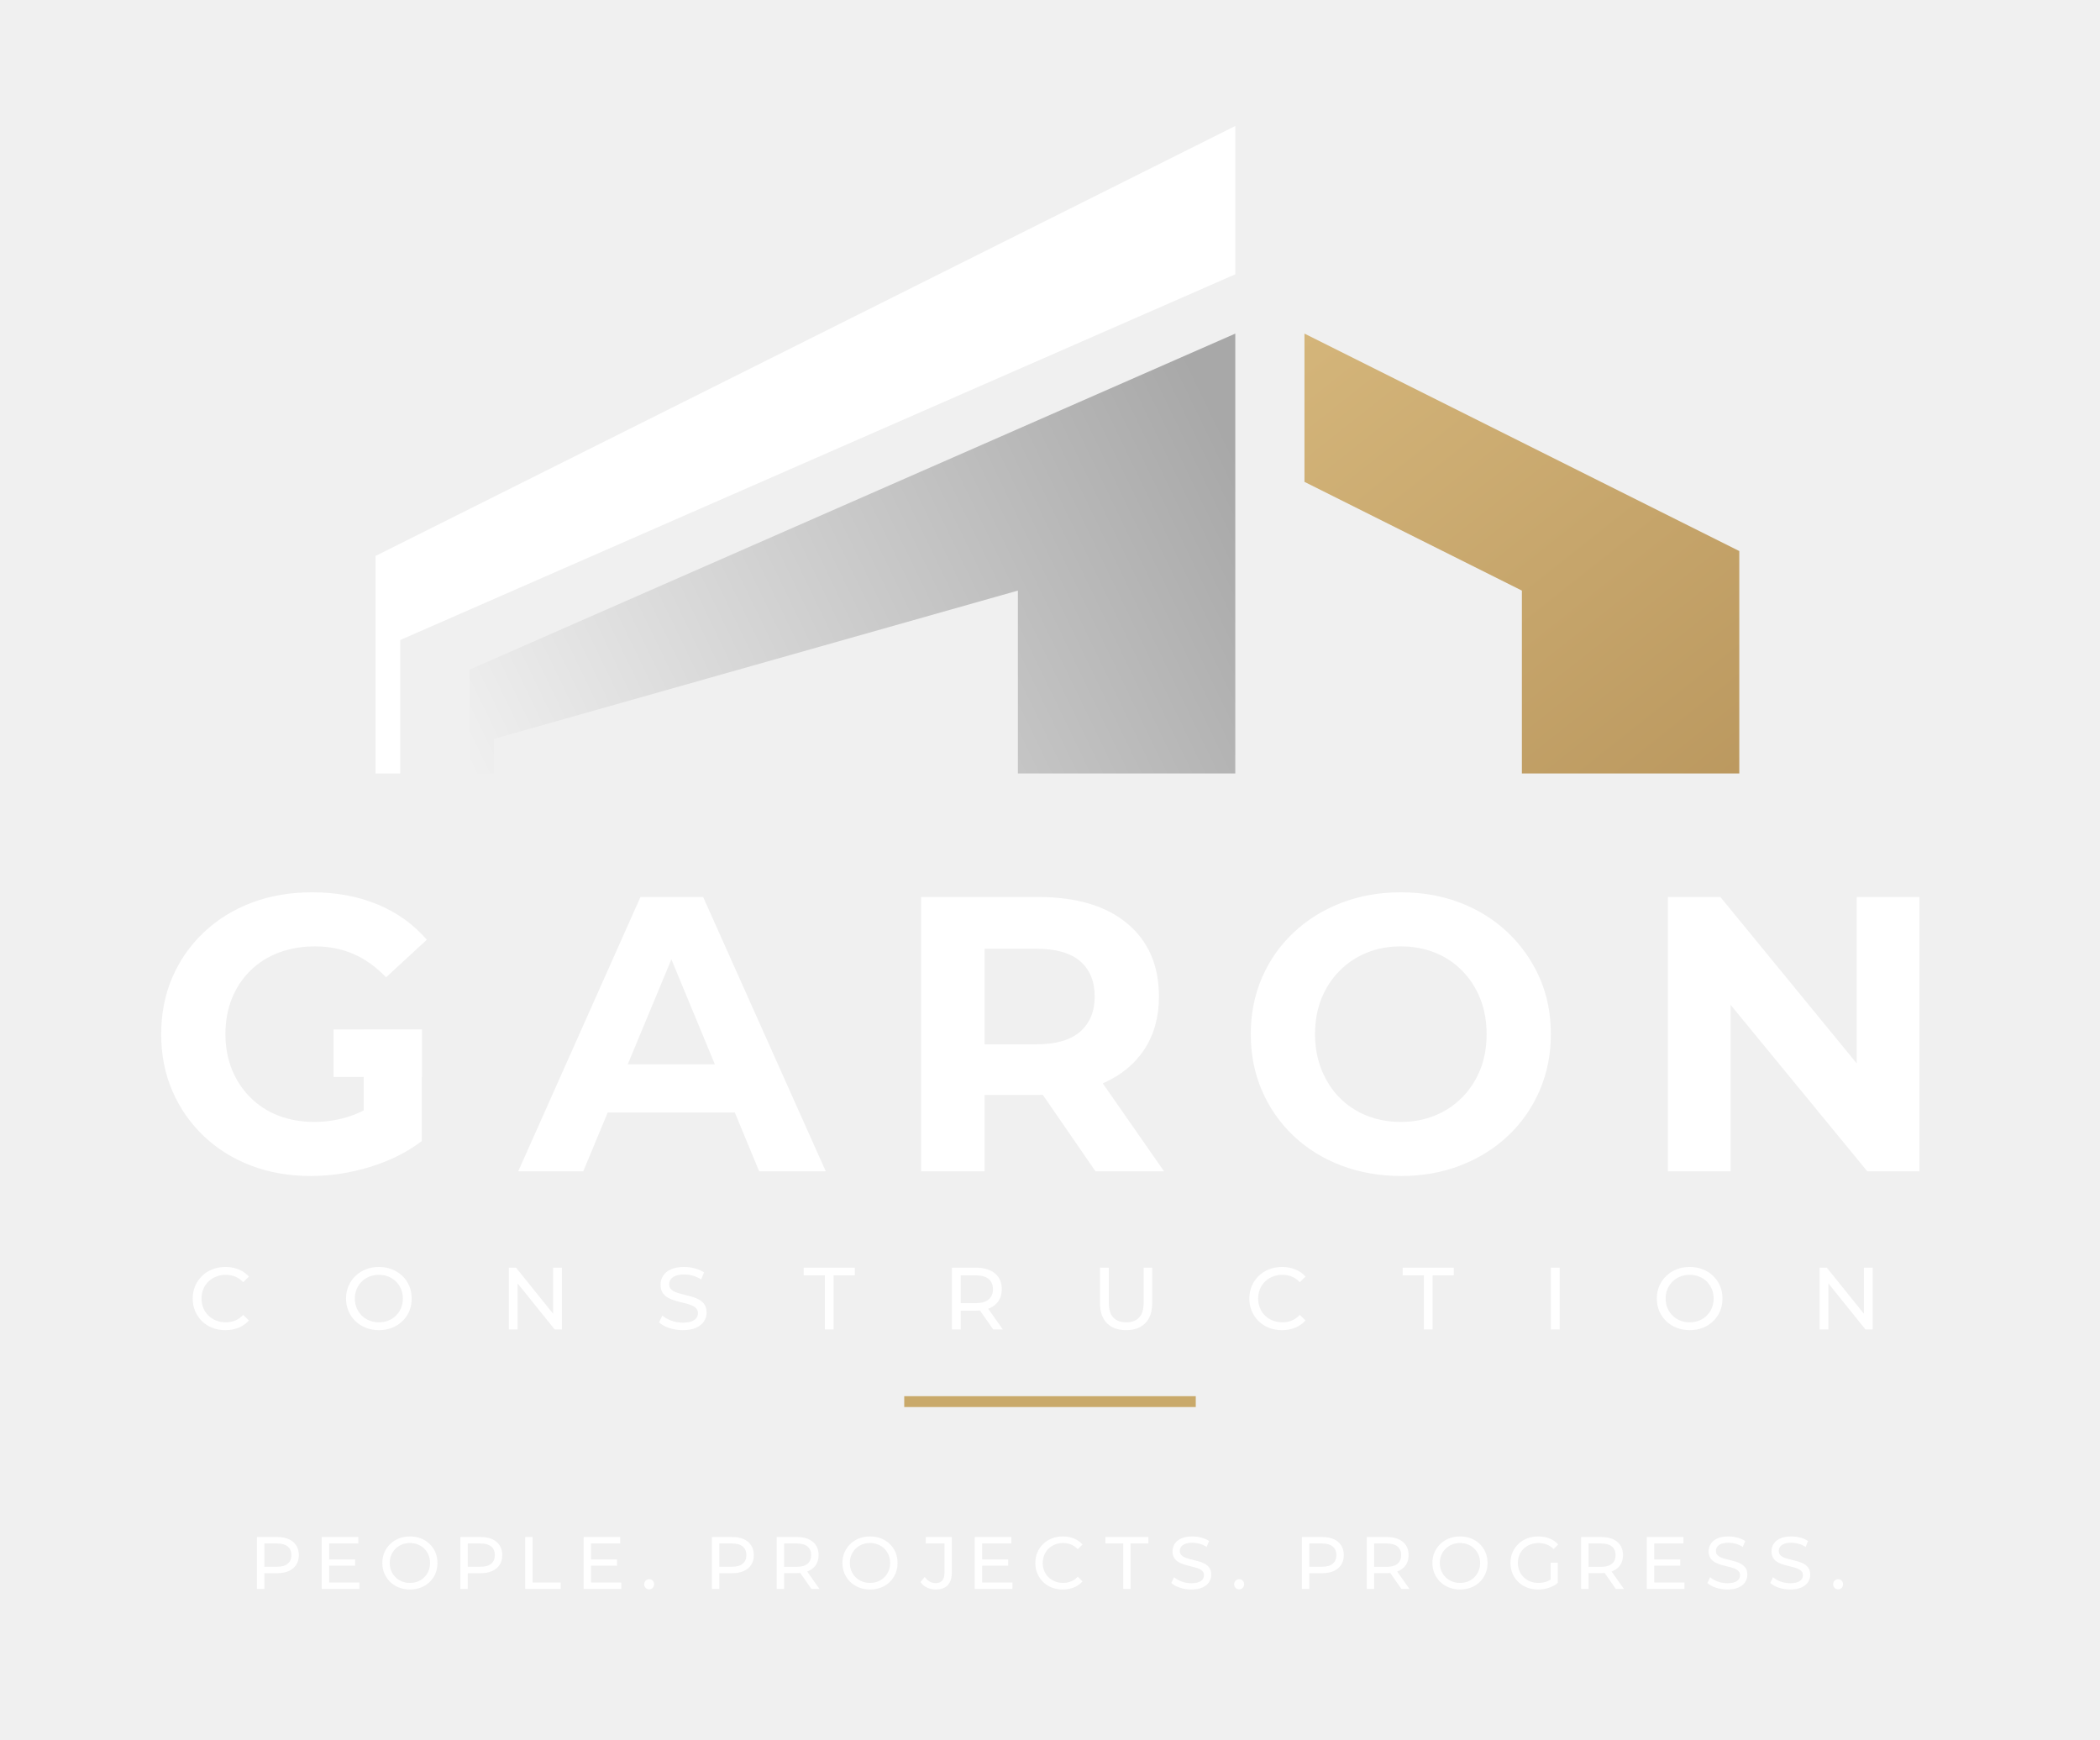
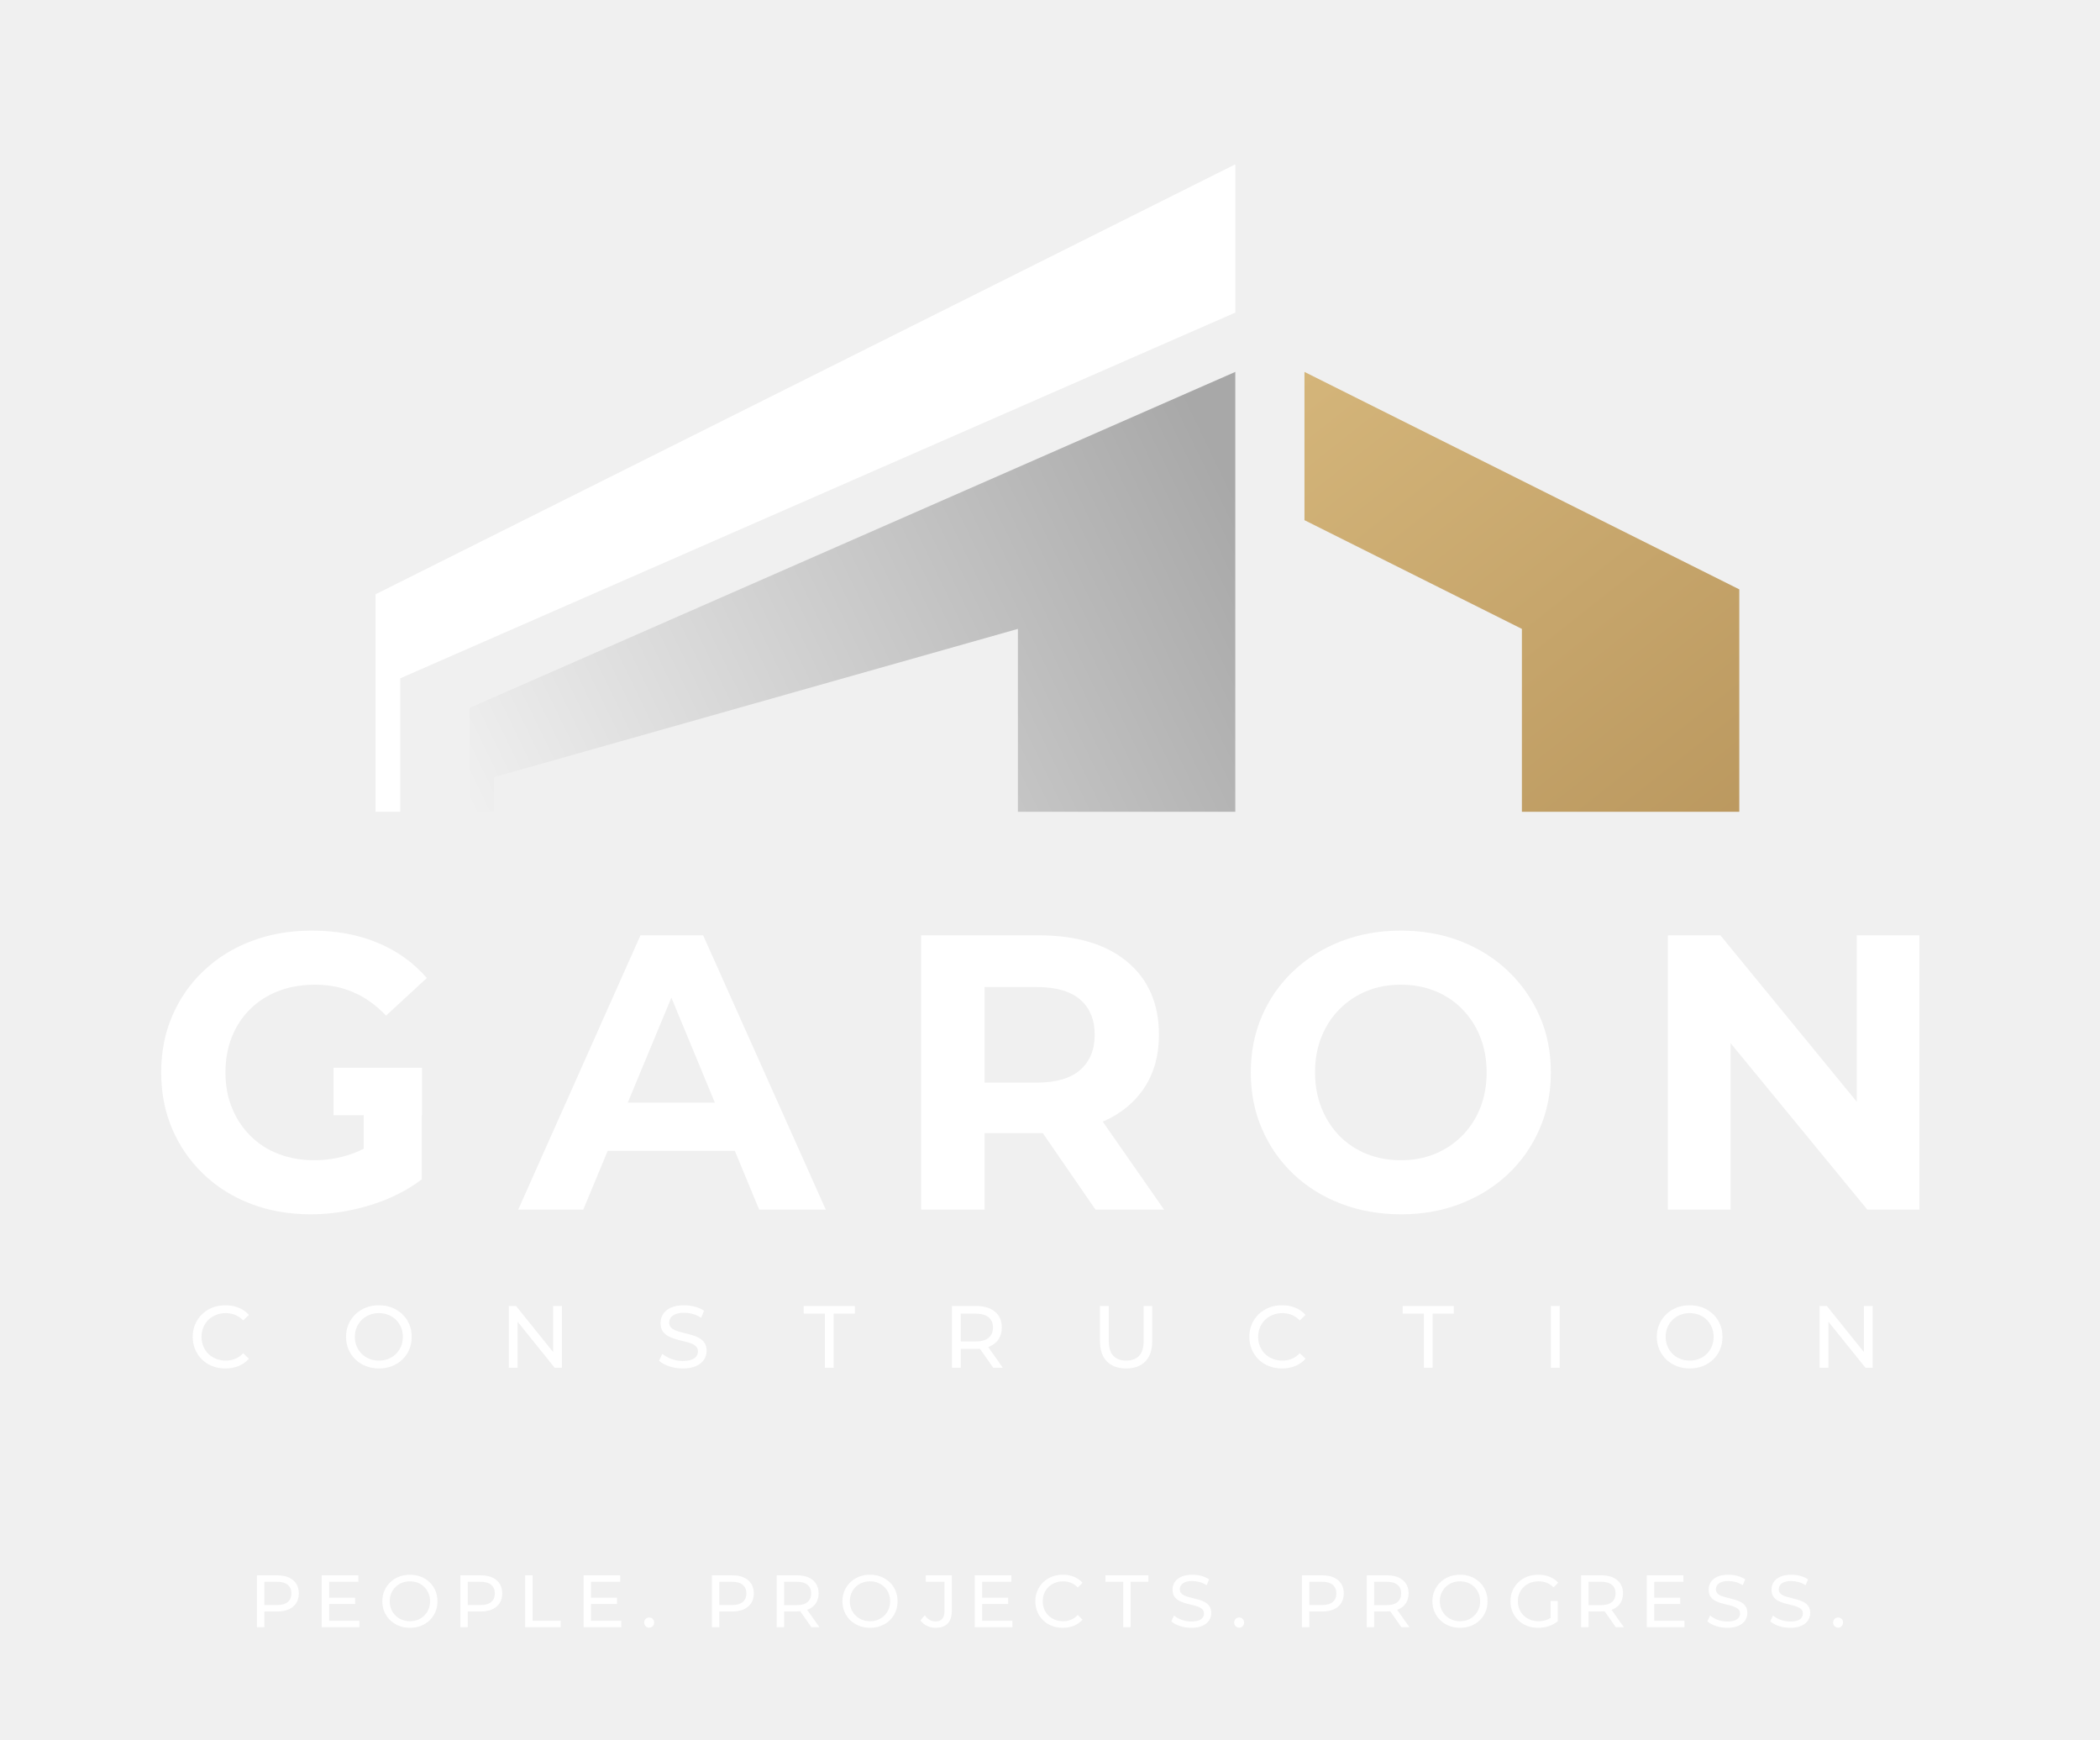
<svg xmlns="http://www.w3.org/2000/svg" viewBox="0 0 425 352" role="img" aria-label="GARON Construction">
  <defs>
    <linearGradient id="gmdark" x1="95" y1="165" x2="250" y2="90" gradientUnits="userSpaceOnUse">
      <stop offset="0" stop-color="#f2f2f2" />
      <stop offset="1" stop-color="#a8a8a8" />
    </linearGradient>
    <linearGradient id="ggdark" x1="264" y1="66" x2="352" y2="177" gradientUnits="userSpaceOnUse">
      <stop offset="0" stop-color="#d4b57a" />
      <stop offset="1" stop-color="#b8955c" />
    </linearGradient>
  </defs>
-   <g transform="translate(0,1.5)">
+   <g transform="translate(0,9.25)">
    <path fill="#ffffff" d="M250 24 L250 54 L81 128 L81 155 L76 155 L76 111 Z" />
    <path fill="url(#gmdark)" d="M250 66 L250 155 L206 155 L206 118 L100 148 L100 155 L95 155 L95 134 Z" />
    <path fill="url(#ggdark)" d="M264 66 L352 110 L352 155 L308 155 L308 118 L264 96 Z" />
  </g>
-   <g transform="translate(0,-20.5)">
+   <g transform="translate(0,-12.75)">
    <path fill="#ffffff" d="M62.909 258.451Q56.329 258.451 50.818 256.35Q45.308 254.249 41.225 250.364Q37.141 246.479 34.882 241.246Q32.622 236.014 32.622 229.75Q32.622 223.486 34.882 218.254Q37.141 213.021 41.264 209.136Q45.387 205.251 50.937 203.15Q56.487 201.049 63.147 201.049Q70.521 201.049 76.428 203.506Q82.334 205.964 86.378 210.642L78.132 218.254Q75.119 215.082 71.551 213.536Q67.984 211.99 63.781 211.99Q59.738 211.99 56.408 213.259Q53.078 214.527 50.66 216.906Q48.241 219.284 46.933 222.535Q45.625 225.786 45.625 229.75Q45.625 233.635 46.933 236.886Q48.241 240.136 50.66 242.555Q53.078 244.973 56.368 246.241Q59.659 247.51 63.623 247.51Q67.429 247.51 71.036 246.281Q74.644 245.052 78.053 242.119L85.347 251.395Q80.828 254.804 74.842 256.628Q68.856 258.451 62.909 258.451ZM85.347 251.395 73.613 249.73V228.878H85.347Z M104.88 257.5 129.618 202.0H142.303L167.12 257.5H153.641L133.344 208.501H138.418L118.042 257.5ZM117.249 245.607 120.658 235.855H149.201L152.69 245.607Z M186.421 257.5V202.0H210.128Q221.704 202.0 228.126 207.352Q234.548 212.704 234.548 222.139Q234.548 228.323 231.614 232.803Q228.681 237.282 223.289 239.661Q217.898 242.039 210.445 242.039H193.557L199.266 236.41V257.5ZM221.704 257.5 207.829 237.361H221.545L235.579 257.5ZM199.266 237.837 193.557 231.811H209.731Q215.678 231.811 218.611 229.235Q221.545 226.658 221.545 222.139Q221.545 217.54 218.611 215.003Q215.678 212.466 209.731 212.466H193.557L199.266 206.361Z M283.579 258.451Q276.999 258.451 271.409 256.311Q265.819 254.17 261.736 250.285Q257.653 246.4 255.393 241.167Q253.134 235.934 253.134 229.75Q253.134 223.566 255.393 218.333Q257.653 213.1 261.776 209.215Q265.899 205.33 271.449 203.189Q276.999 201.049 283.5 201.049Q290.081 201.049 295.591 203.189Q301.101 205.33 305.185 209.215Q309.268 213.1 311.567 218.293Q313.866 223.486 313.866 229.75Q313.866 235.934 311.567 241.207Q309.268 246.479 305.185 250.325Q301.101 254.17 295.591 256.311Q290.081 258.451 283.579 258.451ZM283.5 247.51Q287.226 247.51 290.358 246.241Q293.49 244.973 295.869 242.594Q298.247 240.216 299.555 236.965Q300.864 233.714 300.864 229.75Q300.864 225.786 299.555 222.535Q298.247 219.284 295.908 216.906Q293.569 214.527 290.398 213.259Q287.226 211.99 283.5 211.99Q279.774 211.99 276.642 213.259Q273.51 214.527 271.131 216.906Q268.753 219.284 267.445 222.535Q266.136 225.786 266.136 229.75Q266.136 233.635 267.445 236.925Q268.753 240.216 271.092 242.594Q273.431 244.973 276.602 246.241Q279.774 247.51 283.5 247.51Z M337.549 257.5V202.0H348.174L380.919 241.96H375.765V202.0H388.451V257.5H377.906L345.081 217.54H350.235V257.5Z" />
    <rect x="67.5" y="228.8" width="17.9" height="9.6" fill="#ffffff" />
    <path fill="#ffffff" d="M45.607 289.643Q44.179 289.643 42.973 289.17Q41.768 288.696 40.884 287.83Q40.0 286.964 39.5 285.804Q39.0 284.643 39.0 283.25Q39.0 281.857 39.5 280.696Q40.0 279.536 40.893 278.67Q41.786 277.804 42.991 277.33Q44.196 276.857 45.625 276.857Q47.071 276.857 48.295 277.348Q49.518 277.839 50.375 278.804L49.214 279.929Q48.5 279.179 47.607 278.812Q46.714 278.446 45.696 278.446Q44.643 278.446 43.741 278.804Q42.839 279.161 42.179 279.804Q41.518 280.446 41.152 281.33Q40.786 282.214 40.786 283.25Q40.786 284.286 41.152 285.17Q41.518 286.054 42.179 286.696Q42.839 287.339 43.741 287.696Q44.643 288.054 45.696 288.054Q46.714 288.054 47.607 287.688Q48.5 287.321 49.214 286.554L50.375 287.679Q49.518 288.643 48.295 289.143Q47.071 289.643 45.607 289.643Z M76.692 289.643Q75.263 289.643 74.04 289.161Q72.817 288.679 71.924 287.812Q71.031 286.946 70.531 285.786Q70.031 284.625 70.031 283.25Q70.031 281.875 70.531 280.714Q71.031 279.554 71.924 278.688Q72.817 277.821 74.031 277.339Q75.245 276.857 76.692 276.857Q78.12 276.857 79.325 277.33Q80.531 277.804 81.433 278.67Q82.334 279.536 82.825 280.696Q83.317 281.857 83.317 283.25Q83.317 284.643 82.825 285.804Q82.334 286.964 81.433 287.83Q80.531 288.696 79.325 289.17Q78.12 289.643 76.692 289.643ZM76.692 288.054Q77.727 288.054 78.611 287.696Q79.495 287.339 80.147 286.688Q80.799 286.036 81.165 285.161Q81.531 284.286 81.531 283.25Q81.531 282.214 81.165 281.339Q80.799 280.464 80.147 279.812Q79.495 279.161 78.611 278.804Q77.727 278.446 76.692 278.446Q75.638 278.446 74.754 278.804Q73.87 279.161 73.209 279.812Q72.549 280.464 72.183 281.339Q71.817 282.214 71.817 283.25Q71.817 284.286 72.183 285.161Q72.549 286.036 73.209 286.688Q73.87 287.339 74.754 287.696Q75.638 288.054 76.692 288.054Z M102.972 289.5V277.0H104.437L112.705 287.268H111.937V277.0H113.722V289.5H112.258L103.99 279.232H104.758V289.5Z M138.164 289.643Q136.735 289.643 135.432 289.205Q134.128 288.768 133.378 288.071L134.039 286.679Q134.753 287.304 135.86 287.714Q136.968 288.125 138.164 288.125Q139.253 288.125 139.932 287.875Q140.61 287.625 140.932 287.188Q141.253 286.75 141.253 286.196Q141.253 285.554 140.834 285.161Q140.414 284.768 139.744 284.527Q139.075 284.286 138.271 284.107Q137.468 283.929 136.655 283.688Q135.843 283.446 135.173 283.071Q134.503 282.696 134.093 282.062Q133.682 281.429 133.682 280.429Q133.682 279.464 134.191 278.652Q134.7 277.839 135.762 277.348Q136.825 276.857 138.468 276.857Q139.557 276.857 140.628 277.143Q141.7 277.429 142.485 277.964L141.896 279.393Q141.093 278.857 140.2 278.616Q139.307 278.375 138.468 278.375Q137.414 278.375 136.735 278.643Q136.057 278.911 135.744 279.357Q135.432 279.804 135.432 280.357Q135.432 281.018 135.851 281.411Q136.271 281.804 136.941 282.036Q137.61 282.268 138.414 282.455Q139.218 282.643 140.03 282.875Q140.843 283.107 141.512 283.482Q142.182 283.857 142.593 284.482Q143.003 285.107 143.003 286.089Q143.003 287.036 142.485 287.848Q141.968 288.661 140.887 289.152Q139.807 289.643 138.164 289.643Z M166.945 289.5V278.554H162.659V277.0H172.998V278.554H168.713V289.5Z M192.654 289.5V277.0H197.529Q199.958 277.0 201.351 278.152Q202.744 279.304 202.744 281.357Q202.744 282.714 202.119 283.688Q201.494 284.661 200.333 285.179Q199.172 285.696 197.529 285.696H193.636L194.44 284.875V289.5ZM201.011 289.5 197.833 284.964H199.744L202.958 289.5ZM194.44 285.054 193.636 284.179H197.476Q199.19 284.179 200.074 283.438Q200.958 282.696 200.958 281.357Q200.958 280.018 200.074 279.286Q199.19 278.554 197.476 278.554H193.636L194.44 277.661Z M227.899 289.643Q225.435 289.643 224.024 288.232Q222.614 286.821 222.614 284.107V277.0H224.399V284.036Q224.399 286.125 225.319 287.089Q226.239 288.054 227.917 288.054Q229.614 288.054 230.533 287.089Q231.453 286.125 231.453 284.036V277.0H233.185V284.107Q233.185 286.821 231.783 288.232Q230.381 289.643 227.899 289.643Z M259.448 289.643Q258.019 289.643 256.814 289.17Q255.609 288.696 254.725 287.83Q253.841 286.964 253.341 285.804Q252.841 284.643 252.841 283.25Q252.841 281.857 253.341 280.696Q253.841 279.536 254.734 278.67Q255.627 277.804 256.832 277.33Q258.037 276.857 259.466 276.857Q260.912 276.857 262.136 277.348Q263.359 277.839 264.216 278.804L263.055 279.929Q262.341 279.179 261.448 278.812Q260.555 278.446 259.537 278.446Q258.484 278.446 257.582 278.804Q256.68 279.161 256.019 279.804Q255.359 280.446 254.993 281.33Q254.627 282.214 254.627 283.25Q254.627 284.286 254.993 285.17Q255.359 286.054 256.019 286.696Q256.68 287.339 257.582 287.696Q258.484 288.054 259.537 288.054Q260.555 288.054 261.448 287.688Q262.341 287.321 263.055 286.554L264.216 287.679Q263.359 288.643 262.136 289.143Q260.912 289.643 259.448 289.643Z M288.157 289.5V278.554H283.872V277.0H294.211V278.554H289.925V289.5Z M313.867 289.5V277.0H315.653V289.5Z M341.969 289.643Q340.541 289.643 339.317 289.161Q338.094 288.679 337.201 287.812Q336.308 286.946 335.808 285.786Q335.308 284.625 335.308 283.25Q335.308 281.875 335.808 280.714Q336.308 279.554 337.201 278.688Q338.094 277.821 339.308 277.339Q340.523 276.857 341.969 276.857Q343.398 276.857 344.603 277.33Q345.808 277.804 346.71 278.67Q347.612 279.536 348.103 280.696Q348.594 281.857 348.594 283.25Q348.594 284.643 348.103 285.804Q347.612 286.964 346.71 287.83Q345.808 288.696 344.603 289.17Q343.398 289.643 341.969 289.643ZM341.969 288.054Q343.005 288.054 343.889 287.696Q344.773 287.339 345.425 286.688Q346.076 286.036 346.442 285.161Q346.808 284.286 346.808 283.25Q346.808 282.214 346.442 281.339Q346.076 280.464 345.425 279.812Q344.773 279.161 343.889 278.804Q343.005 278.446 341.969 278.446Q340.916 278.446 340.032 278.804Q339.148 279.161 338.487 279.812Q337.826 280.464 337.46 281.339Q337.094 282.214 337.094 283.25Q337.094 284.286 337.46 285.161Q337.826 286.036 338.487 286.688Q339.148 287.339 340.032 287.696Q340.916 288.054 341.969 288.054Z M368.25 289.5V277.0H369.714L377.982 287.268H377.214V277.0H379.0V289.5H377.536L369.268 279.232H370.036V289.5Z" />
-     <rect x="183" y="303" width="59" height="2.2" fill="#c9a96a" />
    <path fill="#ffffff" d="M52.0 342.0V331.5H56.095Q57.475 331.5 58.45 331.935Q59.425 332.37 59.95 333.195Q60.475 334.02 60.475 335.16Q60.475 336.3 59.95 337.118Q59.425 337.935 58.45 338.377Q57.475 338.82 56.095 338.82H52.825L53.5 338.115V342.0ZM53.5 338.265 52.825 337.515H56.05Q57.49 337.515 58.232 336.9Q58.975 336.285 58.975 335.16Q58.975 334.035 58.232 333.42Q57.49 332.805 56.05 332.805H52.825L53.5 332.055Z M65.114 342.0V331.5H72.524V332.805H66.614V340.695H72.734V342.0ZM66.479 337.305V336.03H71.879V337.305Z M82.968 342.12Q81.768 342.12 80.741 341.715Q79.713 341.31 78.963 340.582Q78.213 339.855 77.793 338.88Q77.373 337.905 77.373 336.75Q77.373 335.595 77.793 334.62Q78.213 333.645 78.963 332.918Q79.713 332.19 80.733 331.785Q81.753 331.38 82.968 331.38Q84.168 331.38 85.181 331.778Q86.193 332.175 86.951 332.903Q87.708 333.63 88.121 334.605Q88.533 335.58 88.533 336.75Q88.533 337.92 88.121 338.895Q87.708 339.87 86.951 340.597Q86.193 341.325 85.181 341.722Q84.168 342.12 82.968 342.12ZM82.968 340.785Q83.838 340.785 84.581 340.485Q85.323 340.185 85.871 339.637Q86.418 339.09 86.726 338.355Q87.033 337.62 87.033 336.75Q87.033 335.88 86.726 335.145Q86.418 334.41 85.871 333.863Q85.323 333.315 84.581 333.015Q83.838 332.715 82.968 332.715Q82.083 332.715 81.341 333.015Q80.598 333.315 80.043 333.863Q79.488 334.41 79.181 335.145Q78.873 335.88 78.873 336.75Q78.873 337.62 79.181 338.355Q79.488 339.09 80.043 339.637Q80.598 340.185 81.341 340.485Q82.083 340.785 82.968 340.785Z M93.172 342.0V331.5H97.267Q98.647 331.5 99.622 331.935Q100.597 332.37 101.122 333.195Q101.647 334.02 101.647 335.16Q101.647 336.3 101.122 337.118Q100.597 337.935 99.622 338.377Q98.647 338.82 97.267 338.82H93.997L94.672 338.115V342.0ZM94.672 338.265 93.997 337.515H97.222Q98.662 337.515 99.405 336.9Q100.147 336.285 100.147 335.16Q100.147 334.035 99.405 333.42Q98.662 332.805 97.222 332.805H93.997L94.672 332.055Z M106.287 342.0V331.5H107.787V340.695H113.472V342.0Z M118.111 342.0V331.5H125.521V332.805H119.611V340.695H125.731V342.0ZM119.476 337.305V336.03H124.876V337.305Z M131.39 342.09Q130.97 342.09 130.67 341.798Q130.37 341.505 130.37 341.055Q130.37 340.605 130.67 340.32Q130.97 340.035 131.39 340.035Q131.795 340.035 132.087 340.32Q132.38 340.605 132.38 341.055Q132.38 341.505 132.087 341.798Q131.795 342.09 131.39 342.09Z  M144.079 342.0V331.5H148.174Q149.554 331.5 150.529 331.935Q151.504 332.37 152.029 333.195Q152.554 334.02 152.554 335.16Q152.554 336.3 152.029 337.118Q151.504 337.935 150.529 338.377Q149.554 338.82 148.174 338.82H144.904L145.579 338.115V342.0ZM145.579 338.265 144.904 337.515H148.129Q149.569 337.515 150.312 336.9Q151.054 336.285 151.054 335.16Q151.054 334.035 150.312 333.42Q149.569 332.805 148.129 332.805H144.904L145.579 332.055Z M157.193 342.0V331.5H161.288Q163.328 331.5 164.498 332.467Q165.668 333.435 165.668 335.16Q165.668 336.3 165.143 337.118Q164.618 337.935 163.643 338.37Q162.668 338.805 161.288 338.805H158.018L158.693 338.115V342.0ZM164.213 342.0 161.543 338.19H163.148L165.848 342.0ZM158.693 338.265 158.018 337.53H161.243Q162.683 337.53 163.426 336.908Q164.168 336.285 164.168 335.16Q164.168 334.035 163.426 333.42Q162.683 332.805 161.243 332.805H158.018L158.693 332.055Z M176.083 342.12Q174.883 342.12 173.855 341.715Q172.828 341.31 172.078 340.582Q171.328 339.855 170.908 338.88Q170.488 337.905 170.488 336.75Q170.488 335.595 170.908 334.62Q171.328 333.645 172.078 332.918Q172.828 332.19 173.848 331.785Q174.868 331.38 176.083 331.38Q177.283 331.38 178.295 331.778Q179.308 332.175 180.065 332.903Q180.823 333.63 181.235 334.605Q181.648 335.58 181.648 336.75Q181.648 337.92 181.235 338.895Q180.823 339.87 180.065 340.597Q179.308 341.325 178.295 341.722Q177.283 342.12 176.083 342.12ZM176.083 340.785Q176.953 340.785 177.695 340.485Q178.438 340.185 178.985 339.637Q179.533 339.09 179.84 338.355Q180.148 337.62 180.148 336.75Q180.148 335.88 179.84 335.145Q179.533 334.41 178.985 333.863Q178.438 333.315 177.695 333.015Q176.953 332.715 176.083 332.715Q175.198 332.715 174.455 333.015Q173.713 333.315 173.158 333.863Q172.603 334.41 172.295 335.145Q171.988 335.88 171.988 336.75Q171.988 337.62 172.295 338.355Q172.603 339.09 173.158 339.637Q173.713 340.185 174.455 340.485Q175.198 340.785 176.083 340.785Z M189.347 342.12Q188.417 342.12 187.607 341.73Q186.797 341.34 186.287 340.605L187.157 339.585Q187.592 340.185 188.139 340.507Q188.687 340.83 189.347 340.83Q191.147 340.83 191.147 338.7V332.805H187.352V331.5H192.632V338.625Q192.632 340.38 191.799 341.25Q190.967 342.12 189.347 342.12Z M197.271 342.0V331.5H204.681V332.805H198.771V340.695H204.891V342.0ZM198.636 337.305V336.03H204.036V337.305Z M215.08 342.12Q213.88 342.12 212.867 341.722Q211.855 341.325 211.112 340.597Q210.37 339.87 209.95 338.895Q209.53 337.92 209.53 336.75Q209.53 335.58 209.95 334.605Q210.37 333.63 211.12 332.903Q211.87 332.175 212.882 331.778Q213.895 331.38 215.095 331.38Q216.31 331.38 217.337 331.793Q218.365 332.205 219.085 333.015L218.11 333.96Q217.51 333.33 216.76 333.022Q216.01 332.715 215.155 332.715Q214.27 332.715 213.512 333.015Q212.755 333.315 212.2 333.855Q211.645 334.395 211.337 335.137Q211.03 335.88 211.03 336.75Q211.03 337.62 211.337 338.363Q211.645 339.105 212.2 339.645Q212.755 340.185 213.512 340.485Q214.27 340.785 215.155 340.785Q216.01 340.785 216.76 340.478Q217.51 340.17 218.11 339.525L219.085 340.47Q218.365 341.28 217.337 341.7Q216.31 342.12 215.08 342.12Z M227.324 342.0V332.805H223.724V331.5H232.409V332.805H228.809V342.0Z M241.068 342.12Q239.868 342.12 238.773 341.752Q237.678 341.385 237.048 340.8L237.603 339.63Q238.203 340.155 239.133 340.5Q240.063 340.845 241.068 340.845Q241.983 340.845 242.553 340.635Q243.123 340.425 243.393 340.058Q243.663 339.69 243.663 339.225Q243.663 338.685 243.311 338.355Q242.958 338.025 242.396 337.822Q241.833 337.62 241.158 337.47Q240.483 337.32 239.801 337.118Q239.118 336.915 238.556 336.6Q237.993 336.285 237.648 335.753Q237.303 335.22 237.303 334.38Q237.303 333.57 237.731 332.887Q238.158 332.205 239.051 331.793Q239.943 331.38 241.323 331.38Q242.238 331.38 243.138 331.62Q244.038 331.86 244.698 332.31L244.203 333.51Q243.528 333.06 242.778 332.857Q242.028 332.655 241.323 332.655Q240.438 332.655 239.868 332.88Q239.298 333.105 239.036 333.48Q238.773 333.855 238.773 334.32Q238.773 334.875 239.126 335.205Q239.478 335.535 240.041 335.73Q240.603 335.925 241.278 336.082Q241.953 336.24 242.636 336.435Q243.318 336.63 243.881 336.945Q244.443 337.26 244.788 337.785Q245.133 338.31 245.133 339.135Q245.133 339.93 244.698 340.613Q244.263 341.295 243.356 341.707Q242.448 342.12 241.068 342.12Z M250.792 342.09Q250.372 342.09 250.072 341.798Q249.772 341.505 249.772 341.055Q249.772 340.605 250.072 340.32Q250.372 340.035 250.792 340.035Q251.197 340.035 251.49 340.32Q251.782 340.605 251.782 341.055Q251.782 341.505 251.49 341.798Q251.197 342.09 250.792 342.09Z  M263.482 342.0V331.5H267.577Q268.957 331.5 269.932 331.935Q270.907 332.37 271.432 333.195Q271.957 334.02 271.957 335.16Q271.957 336.3 271.432 337.118Q270.907 337.935 269.932 338.377Q268.957 338.82 267.577 338.82H264.307L264.982 338.115V342.0ZM264.982 338.265 264.307 337.515H267.532Q268.972 337.515 269.714 336.9Q270.457 336.285 270.457 335.16Q270.457 334.035 269.714 333.42Q268.972 332.805 267.532 332.805H264.307L264.982 332.055Z M276.596 342.0V331.5H280.691Q282.731 331.5 283.901 332.467Q285.071 333.435 285.071 335.16Q285.071 336.3 284.546 337.118Q284.021 337.935 283.046 338.37Q282.071 338.805 280.691 338.805H277.421L278.096 338.115V342.0ZM283.616 342.0 280.946 338.19H282.551L285.251 342.0ZM278.096 338.265 277.421 337.53H280.646Q282.086 337.53 282.828 336.908Q283.571 336.285 283.571 335.16Q283.571 334.035 282.828 333.42Q282.086 332.805 280.646 332.805H277.421L278.096 332.055Z M295.485 342.12Q294.285 342.12 293.258 341.715Q292.23 341.31 291.48 340.582Q290.73 339.855 290.31 338.88Q289.89 337.905 289.89 336.75Q289.89 335.595 290.31 334.62Q290.73 333.645 291.48 332.918Q292.23 332.19 293.25 331.785Q294.27 331.38 295.485 331.38Q296.685 331.38 297.698 331.778Q298.71 332.175 299.468 332.903Q300.225 333.63 300.638 334.605Q301.05 335.58 301.05 336.75Q301.05 337.92 300.638 338.895Q300.225 339.87 299.468 340.597Q298.71 341.325 297.698 341.722Q296.685 342.12 295.485 342.12ZM295.485 340.785Q296.355 340.785 297.098 340.485Q297.84 340.185 298.388 339.637Q298.935 339.09 299.243 338.355Q299.55 337.62 299.55 336.75Q299.55 335.88 299.243 335.145Q298.935 334.41 298.388 333.863Q297.84 333.315 297.098 333.015Q296.355 332.715 295.485 332.715Q294.6 332.715 293.858 333.015Q293.115 333.315 292.56 333.863Q292.005 334.41 291.698 335.145Q291.39 335.88 291.39 336.75Q291.39 337.62 291.698 338.355Q292.005 339.09 292.56 339.637Q293.115 340.185 293.858 340.485Q294.6 340.785 295.485 340.785Z M311.284 342.12Q310.069 342.12 309.049 341.722Q308.029 341.325 307.279 340.597Q306.529 339.87 306.109 338.895Q305.689 337.92 305.689 336.75Q305.689 335.58 306.109 334.605Q306.529 333.63 307.287 332.903Q308.044 332.175 309.064 331.778Q310.084 331.38 311.314 331.38Q312.559 331.38 313.594 331.785Q314.629 332.19 315.349 333.0L314.419 333.93Q313.774 333.3 313.017 333.007Q312.259 332.715 311.374 332.715Q310.474 332.715 309.702 333.015Q308.929 333.315 308.367 333.855Q307.804 334.395 307.497 335.137Q307.189 335.88 307.189 336.75Q307.189 337.605 307.497 338.347Q307.804 339.09 308.367 339.637Q308.929 340.185 309.694 340.485Q310.459 340.785 311.359 340.785Q312.199 340.785 312.972 340.523Q313.744 340.26 314.404 339.645L315.259 340.785Q314.479 341.445 313.437 341.783Q312.394 342.12 311.284 342.12ZM315.259 340.785 313.819 340.59V336.69H315.259Z M319.988 342.0V331.5H324.083Q326.123 331.5 327.293 332.467Q328.463 333.435 328.463 335.16Q328.463 336.3 327.938 337.118Q327.413 337.935 326.438 338.37Q325.463 338.805 324.083 338.805H320.813L321.488 338.115V342.0ZM327.008 342.0 324.338 338.19H325.943L328.643 342.0ZM321.488 338.265 320.813 337.53H324.038Q325.478 337.53 326.221 336.908Q326.963 336.285 326.963 335.16Q326.963 334.035 326.221 333.42Q325.478 332.805 324.038 332.805H320.813L321.488 332.055Z M333.283 342.0V331.5H340.693V332.805H334.783V340.695H340.903V342.0ZM334.648 337.305V336.03H340.048V337.305Z M349.562 342.12Q348.362 342.12 347.267 341.752Q346.172 341.385 345.542 340.8L346.097 339.63Q346.697 340.155 347.627 340.5Q348.557 340.845 349.562 340.845Q350.477 340.845 351.047 340.635Q351.617 340.425 351.887 340.058Q352.157 339.69 352.157 339.225Q352.157 338.685 351.804 338.355Q351.452 338.025 350.889 337.822Q350.327 337.62 349.652 337.47Q348.977 337.32 348.294 337.118Q347.612 336.915 347.049 336.6Q346.487 336.285 346.142 335.753Q345.797 335.22 345.797 334.38Q345.797 333.57 346.224 332.887Q346.652 332.205 347.544 331.793Q348.437 331.38 349.817 331.38Q350.732 331.38 351.632 331.62Q352.532 331.86 353.192 332.31L352.697 333.51Q352.022 333.06 351.272 332.857Q350.522 332.655 349.817 332.655Q348.932 332.655 348.362 332.88Q347.792 333.105 347.529 333.48Q347.267 333.855 347.267 334.32Q347.267 334.875 347.619 335.205Q347.972 335.535 348.534 335.73Q349.097 335.925 349.772 336.082Q350.447 336.24 351.129 336.435Q351.812 336.63 352.374 336.945Q352.937 337.26 353.282 337.785Q353.627 338.31 353.627 339.135Q353.627 339.93 353.192 340.613Q352.757 341.295 351.849 341.707Q350.942 342.12 349.562 342.12Z M362.286 342.12Q361.086 342.12 359.991 341.752Q358.896 341.385 358.266 340.8L358.821 339.63Q359.421 340.155 360.351 340.5Q361.281 340.845 362.286 340.845Q363.201 340.845 363.771 340.635Q364.341 340.425 364.611 340.058Q364.881 339.69 364.881 339.225Q364.881 338.685 364.528 338.355Q364.176 338.025 363.613 337.822Q363.051 337.62 362.376 337.47Q361.701 337.32 361.018 337.118Q360.336 336.915 359.773 336.6Q359.211 336.285 358.866 335.753Q358.521 335.22 358.521 334.38Q358.521 333.57 358.948 332.887Q359.376 332.205 360.268 331.793Q361.161 331.38 362.541 331.38Q363.456 331.38 364.356 331.62Q365.256 331.86 365.916 332.31L365.421 333.51Q364.746 333.06 363.996 332.857Q363.246 332.655 362.541 332.655Q361.656 332.655 361.086 332.88Q360.516 333.105 360.253 333.48Q359.991 333.855 359.991 334.32Q359.991 334.875 360.343 335.205Q360.696 335.535 361.258 335.73Q361.821 335.925 362.496 336.082Q363.171 336.24 363.853 336.435Q364.536 336.63 365.098 336.945Q365.661 337.26 366.006 337.785Q366.351 338.31 366.351 339.135Q366.351 339.93 365.916 340.613Q365.481 341.295 364.573 341.707Q363.666 342.12 362.286 342.12Z M372.01 342.09Q371.59 342.09 371.29 341.798Q370.99 341.505 370.99 341.055Q370.99 340.605 371.29 340.32Q371.59 340.035 372.01 340.035Q372.415 340.035 372.707 340.32Q373.0 340.605 373.0 341.055Q373.0 341.505 372.707 341.798Q372.415 342.09 372.01 342.09Z" />
  </g>
</svg>
